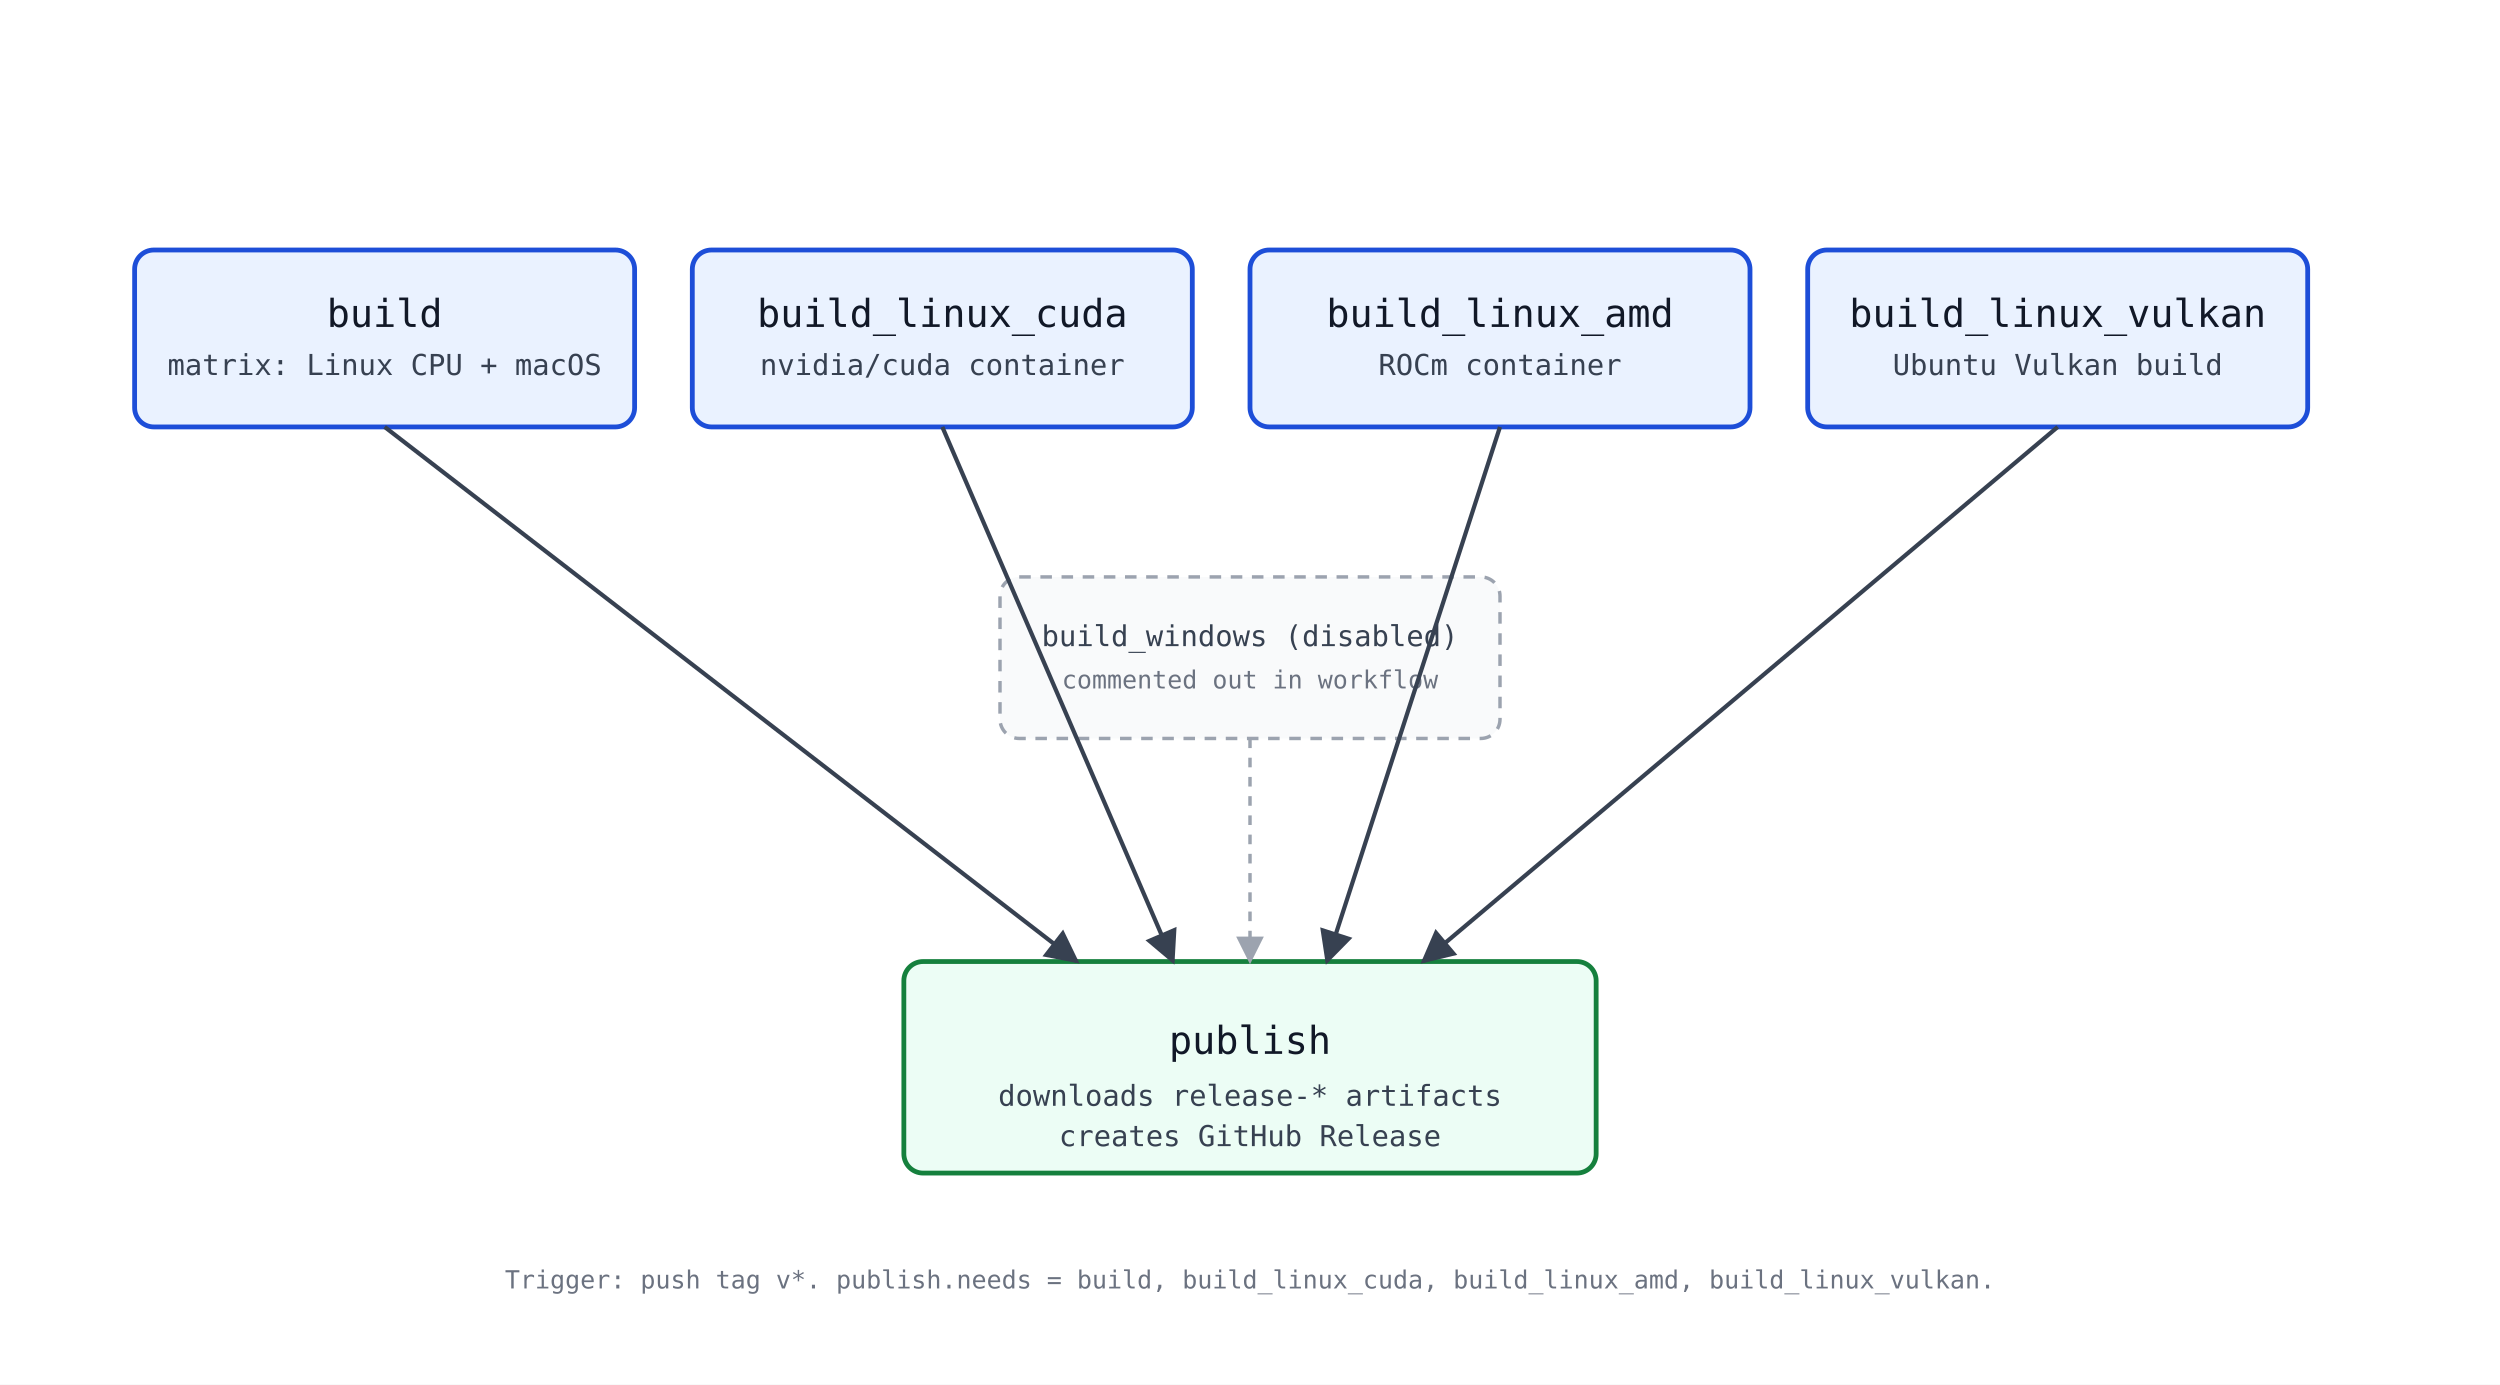
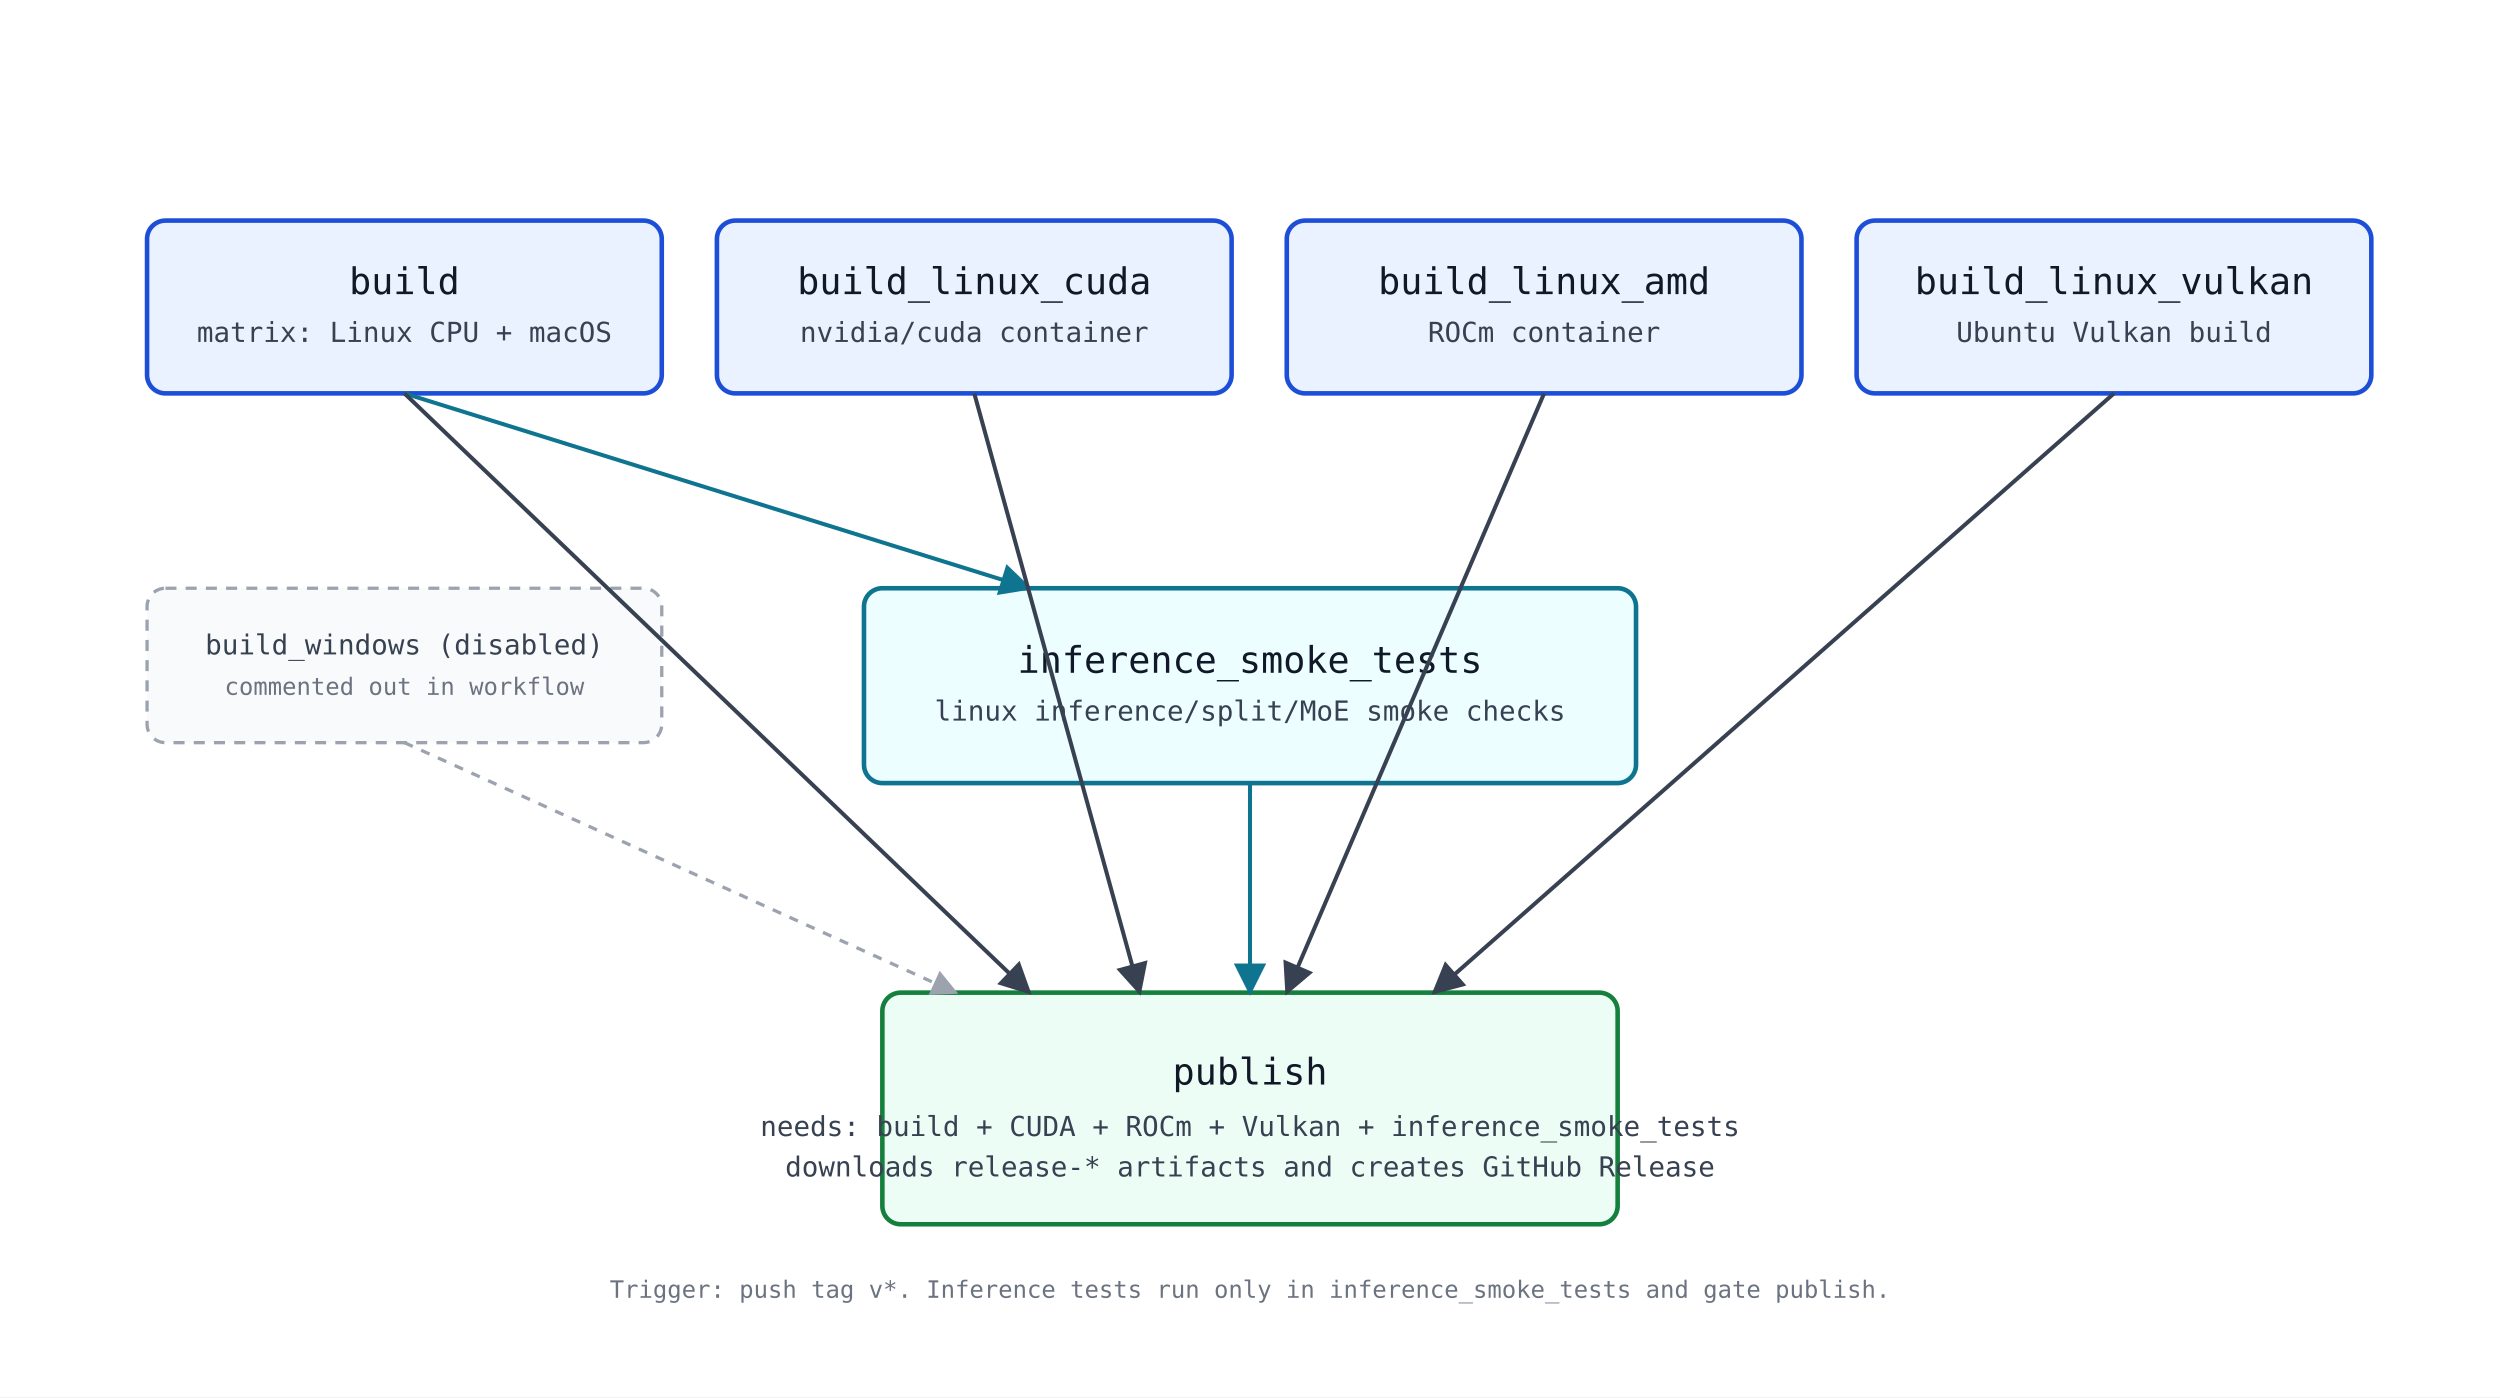
- <svg xmlns="http://www.w3.org/2000/svg" width="1300" height="720" viewBox="0 0 1300 720" role="img" aria-labelledby="title desc">
+ <svg xmlns="http://www.w3.org/2000/svg" width="1360" height="760" viewBox="0 0 1360 760" role="img" aria-labelledby="title desc">
  <defs>
    <style>
      .bg { fill: #ffffff; }
      .box { fill: #f7f9fc; stroke: #1f2937; stroke-width: 2; }
      .build { fill: #eaf2ff; stroke: #1d4ed8; stroke-width: 2.5; }
+       .smoke { fill: #ecfeff; stroke: #0e7490; stroke-width: 2.5; }
      .publish { fill: #ecfdf5; stroke: #15803d; stroke-width: 2.5; }
      .disabled { fill: #f9fafb; stroke: #9ca3af; stroke-width: 1.8; stroke-dasharray: 6 5; }
      .label { font-family: Menlo, Consolas, Monaco, monospace; font-size: 20px; fill: #111827; }
      .small { font-family: Menlo, Consolas, Monaco, monospace; font-size: 15px; fill: #374151; }
      .tiny { font-family: Menlo, Consolas, Monaco, monospace; font-size: 13px; fill: #6b7280; }
      .edge { stroke: #374151; stroke-width: 2.2; fill: none; marker-end: url(#arrow); }
      .edge-disabled { stroke: #9ca3af; stroke-width: 1.8; fill: none; marker-end: url(#arrowDisabled); stroke-dasharray: 5 5; }
+       .edge-smoke { stroke: #0e7490; stroke-width: 2.2; fill: none; marker-end: url(#arrowSmoke); }
    </style>
    <marker id="arrow" viewBox="0 0 10 10" refX="9" refY="5" markerWidth="8" markerHeight="8" orient="auto-start-reverse">
      <path d="M 0 0 L 10 5 L 0 10 z" fill="#374151" />
    </marker>
    <marker id="arrowDisabled" viewBox="0 0 10 10" refX="9" refY="5" markerWidth="8" markerHeight="8" orient="auto-start-reverse">
      <path d="M 0 0 L 10 5 L 0 10 z" fill="#9ca3af" />
    </marker>
+     <marker id="arrowSmoke" viewBox="0 0 10 10" refX="9" refY="5" markerWidth="8" markerHeight="8" orient="auto-start-reverse">
+       <path d="M 0 0 L 10 5 L 0 10 z" fill="#0e7490" />
+     </marker>
  </defs>
-   <rect class="bg" x="0" y="0" width="1300" height="720" />
-   <rect class="box build" x="70" y="130" width="260" height="92" rx="10" ry="10" />
-   <text class="label" x="200" y="170" text-anchor="middle">build</text>
-   <text class="small" x="200" y="195" text-anchor="middle">matrix: Linux CPU + macOS</text>
-   <rect class="box build" x="360" y="130" width="260" height="92" rx="10" ry="10" />
-   <text class="label" x="490" y="170" text-anchor="middle">build_linux_cuda</text>
-   <text class="small" x="490" y="195" text-anchor="middle">nvidia/cuda container</text>
-   <rect class="box build" x="650" y="130" width="260" height="92" rx="10" ry="10" />
-   <text class="label" x="780" y="170" text-anchor="middle">build_linux_amd</text>
-   <text class="small" x="780" y="195" text-anchor="middle">ROCm container</text>
-   <rect class="box build" x="940" y="130" width="260" height="92" rx="10" ry="10" />
-   <text class="label" x="1070" y="170" text-anchor="middle">build_linux_vulkan</text>
-   <text class="small" x="1070" y="195" text-anchor="middle">Ubuntu Vulkan build</text>
-   <rect class="box disabled" x="520" y="300" width="260" height="84" rx="10" ry="10" />
-   <text class="small" x="650" y="336" text-anchor="middle">build_windows (disabled)</text>
-   <text class="tiny" x="650" y="358" text-anchor="middle">commented out in workflow</text>
-   <rect class="box publish" x="470" y="500" width="360" height="110" rx="10" ry="10" />
-   <text class="label" x="650" y="548" text-anchor="middle">publish</text>
-   <text class="small" x="650" y="575" text-anchor="middle">downloads release-* artifacts</text>
-   <text class="small" x="650" y="596" text-anchor="middle">creates GitHub Release</text>
-   <path class="edge" d="M200,222 L560,500" />
-   <path class="edge" d="M490,222 L610,500" />
-   <path class="edge" d="M780,222 L690,500" />
-   <path class="edge" d="M1070,222 L740,500" />
-   <path class="edge-disabled" d="M650,384 L650,500" />
-   <text class="tiny" x="650" y="670" text-anchor="middle">
-     Trigger: push tag v*. publish.needs = build, build_linux_cuda, build_linux_amd, build_linux_vulkan.
+   <rect class="bg" x="0" y="0" width="1360" height="760" />
+   <rect class="box build" x="80" y="120" width="280" height="94" rx="10" ry="10" />
+   <text class="label" x="220" y="160" text-anchor="middle">build</text>
+   <text class="small" x="220" y="186" text-anchor="middle">matrix: Linux CPU + macOS</text>
+   <rect class="box build" x="390" y="120" width="280" height="94" rx="10" ry="10" />
+   <text class="label" x="530" y="160" text-anchor="middle">build_linux_cuda</text>
+   <text class="small" x="530" y="186" text-anchor="middle">nvidia/cuda container</text>
+   <rect class="box build" x="700" y="120" width="280" height="94" rx="10" ry="10" />
+   <text class="label" x="840" y="160" text-anchor="middle">build_linux_amd</text>
+   <text class="small" x="840" y="186" text-anchor="middle">ROCm container</text>
+   <rect class="box build" x="1010" y="120" width="280" height="94" rx="10" ry="10" />
+   <text class="label" x="1150" y="160" text-anchor="middle">build_linux_vulkan</text>
+   <text class="small" x="1150" y="186" text-anchor="middle">Ubuntu Vulkan build</text>
+   <rect class="box smoke" x="470" y="320" width="420" height="106" rx="10" ry="10" />
+   <text class="label" x="680" y="366" text-anchor="middle">inference_smoke_tests</text>
+   <text class="small" x="680" y="392" text-anchor="middle">linux inference/split/MoE smoke checks</text>
+   <rect class="box disabled" x="80" y="320" width="280" height="84" rx="10" ry="10" />
+   <text class="small" x="220" y="356" text-anchor="middle">build_windows (disabled)</text>
+   <text class="tiny" x="220" y="378" text-anchor="middle">commented out in workflow</text>
+   <rect class="box publish" x="480" y="540" width="400" height="126" rx="10" ry="10" />
+   <text class="label" x="680" y="590" text-anchor="middle">publish</text>
+   <text class="small" x="680" y="618" text-anchor="middle">needs: build + CUDA + ROCm + Vulkan + inference_smoke_tests</text>
+   <text class="small" x="680" y="640" text-anchor="middle">downloads release-* artifacts and creates GitHub Release</text>
+   <path class="edge-smoke" d="M220,214 L560,320" />
+   <path class="edge" d="M220,214 L560,540" />
+   <path class="edge" d="M530,214 L620,540" />
+   <path class="edge" d="M840,214 L700,540" />
+   <path class="edge" d="M1150,214 L780,540" />
+   <path class="edge-smoke" d="M680,426 L680,540" />
+   <path class="edge-disabled" d="M220,404 L520,540" />
+   <text class="tiny" x="680" y="706" text-anchor="middle">
+     Trigger: push tag v*. Inference tests run only in inference_smoke_tests and gate publish.
  </text>
</svg>
